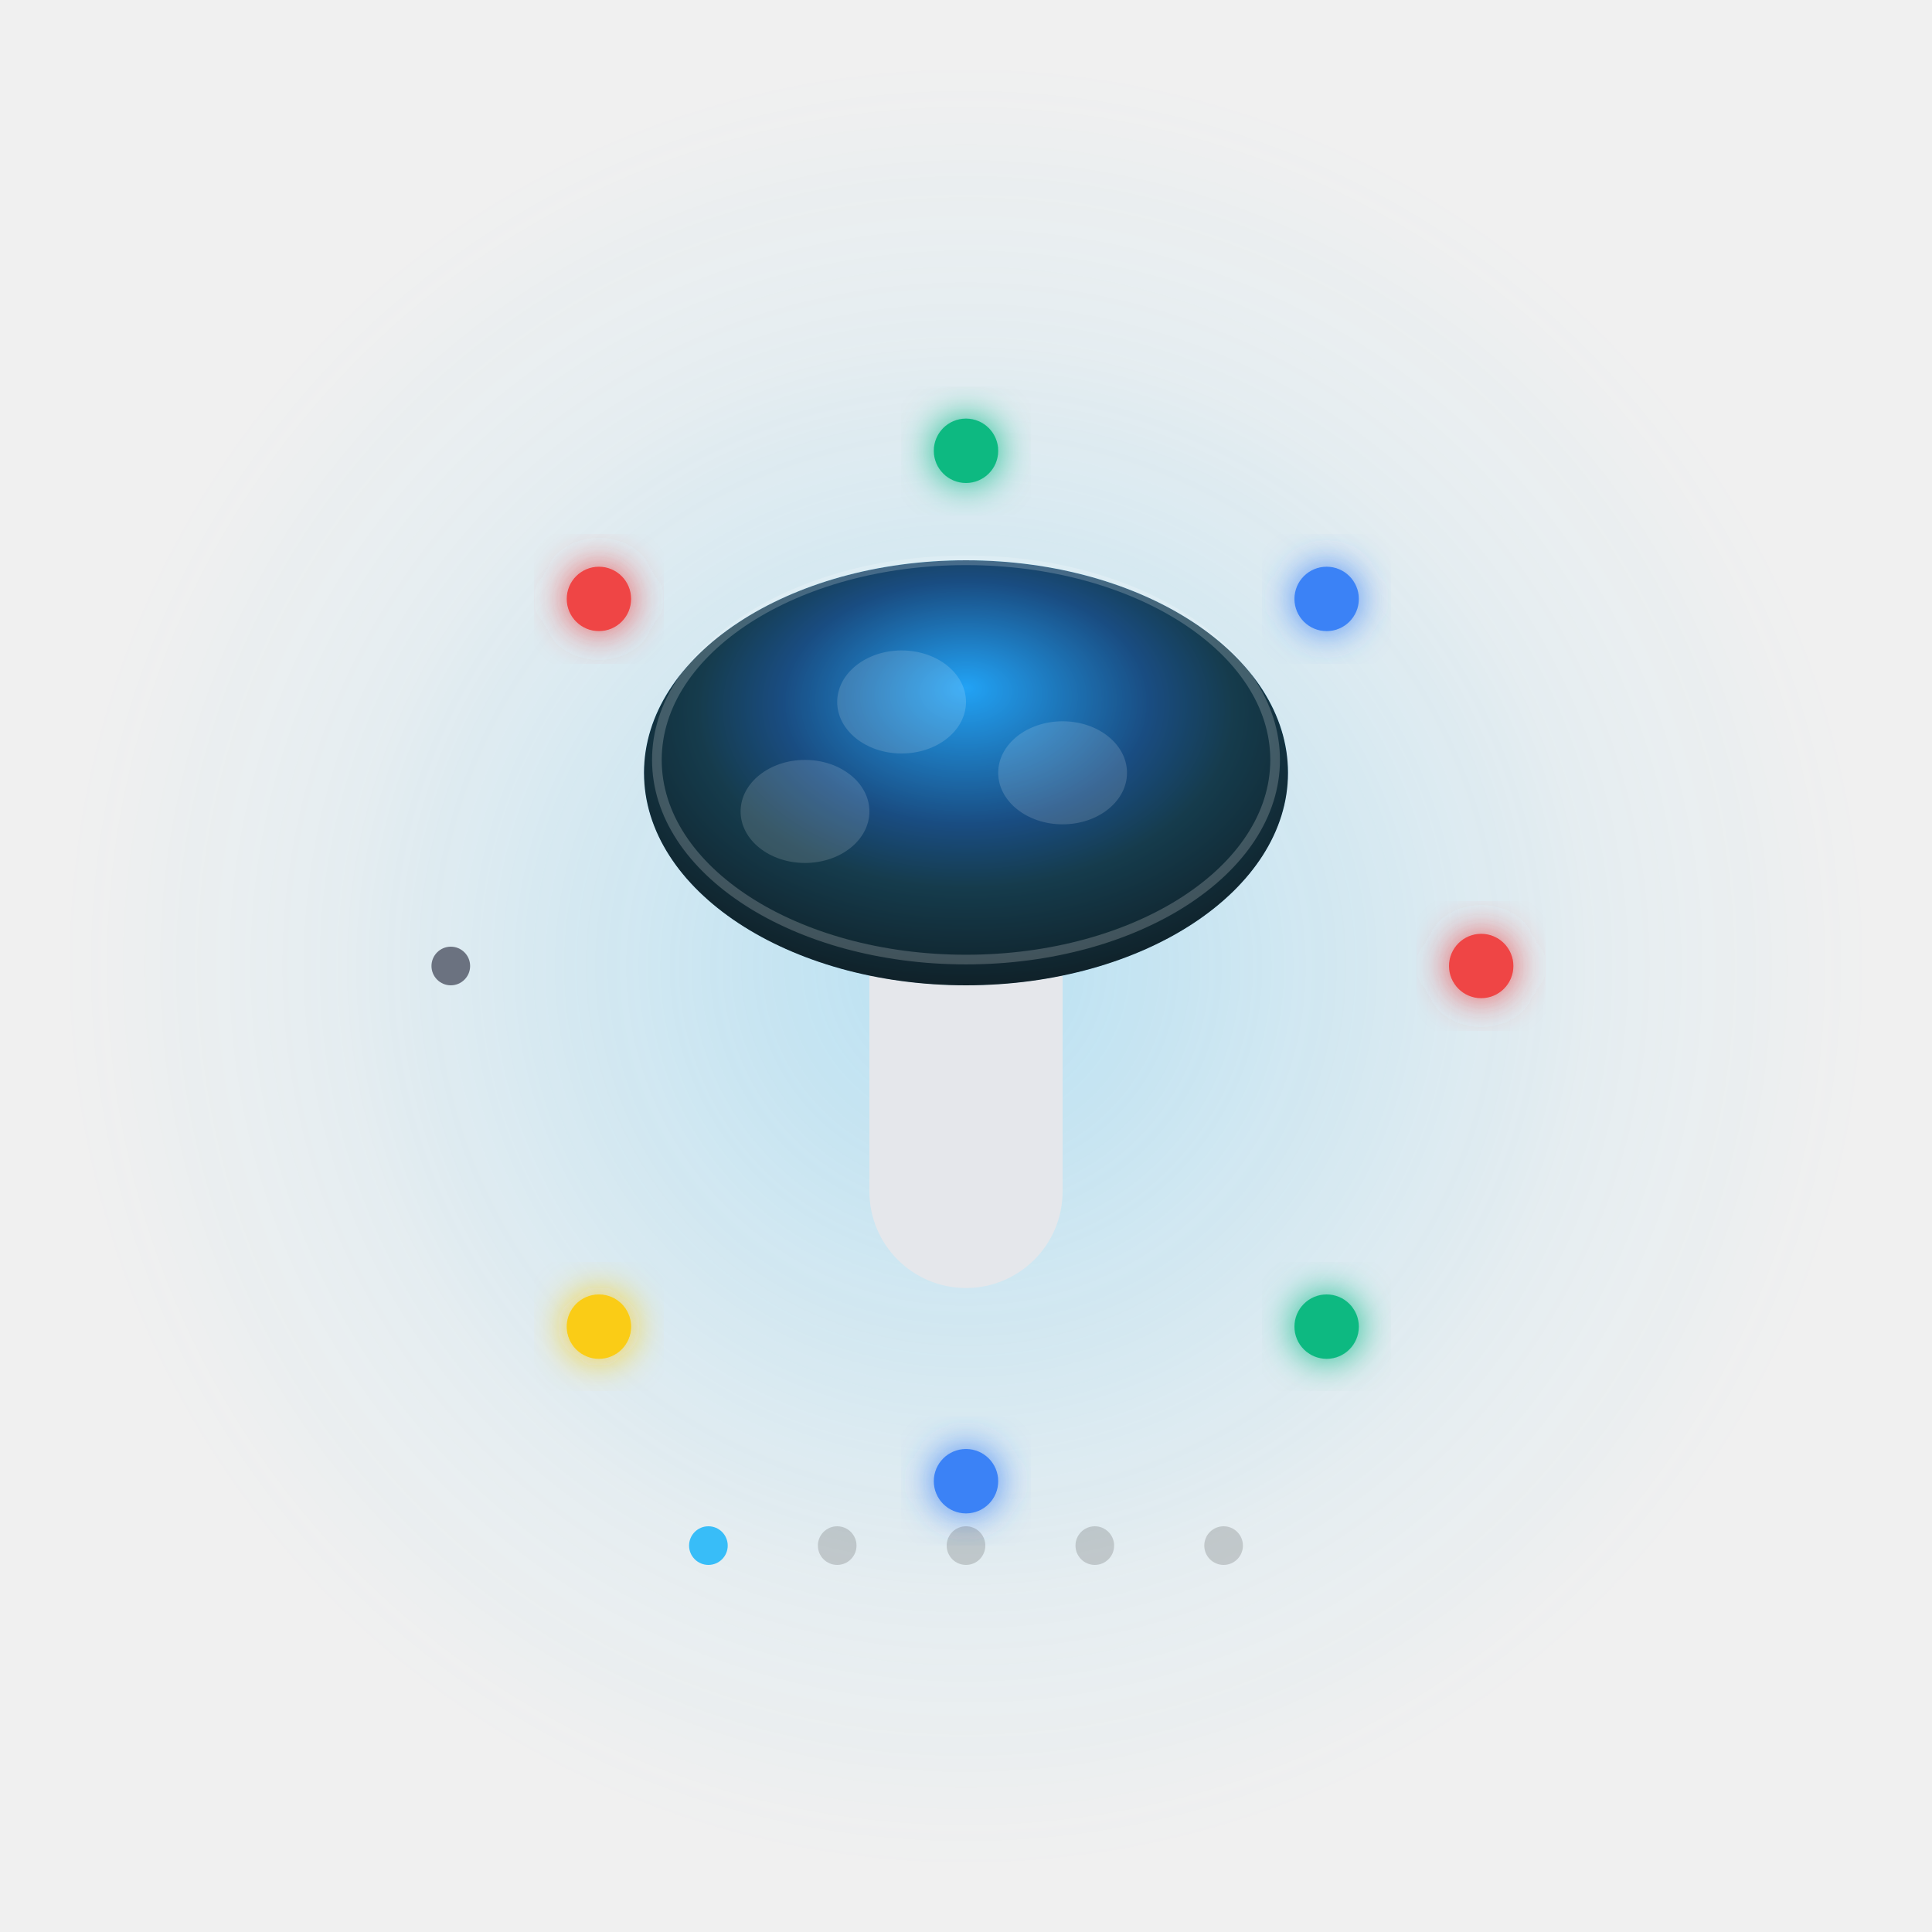
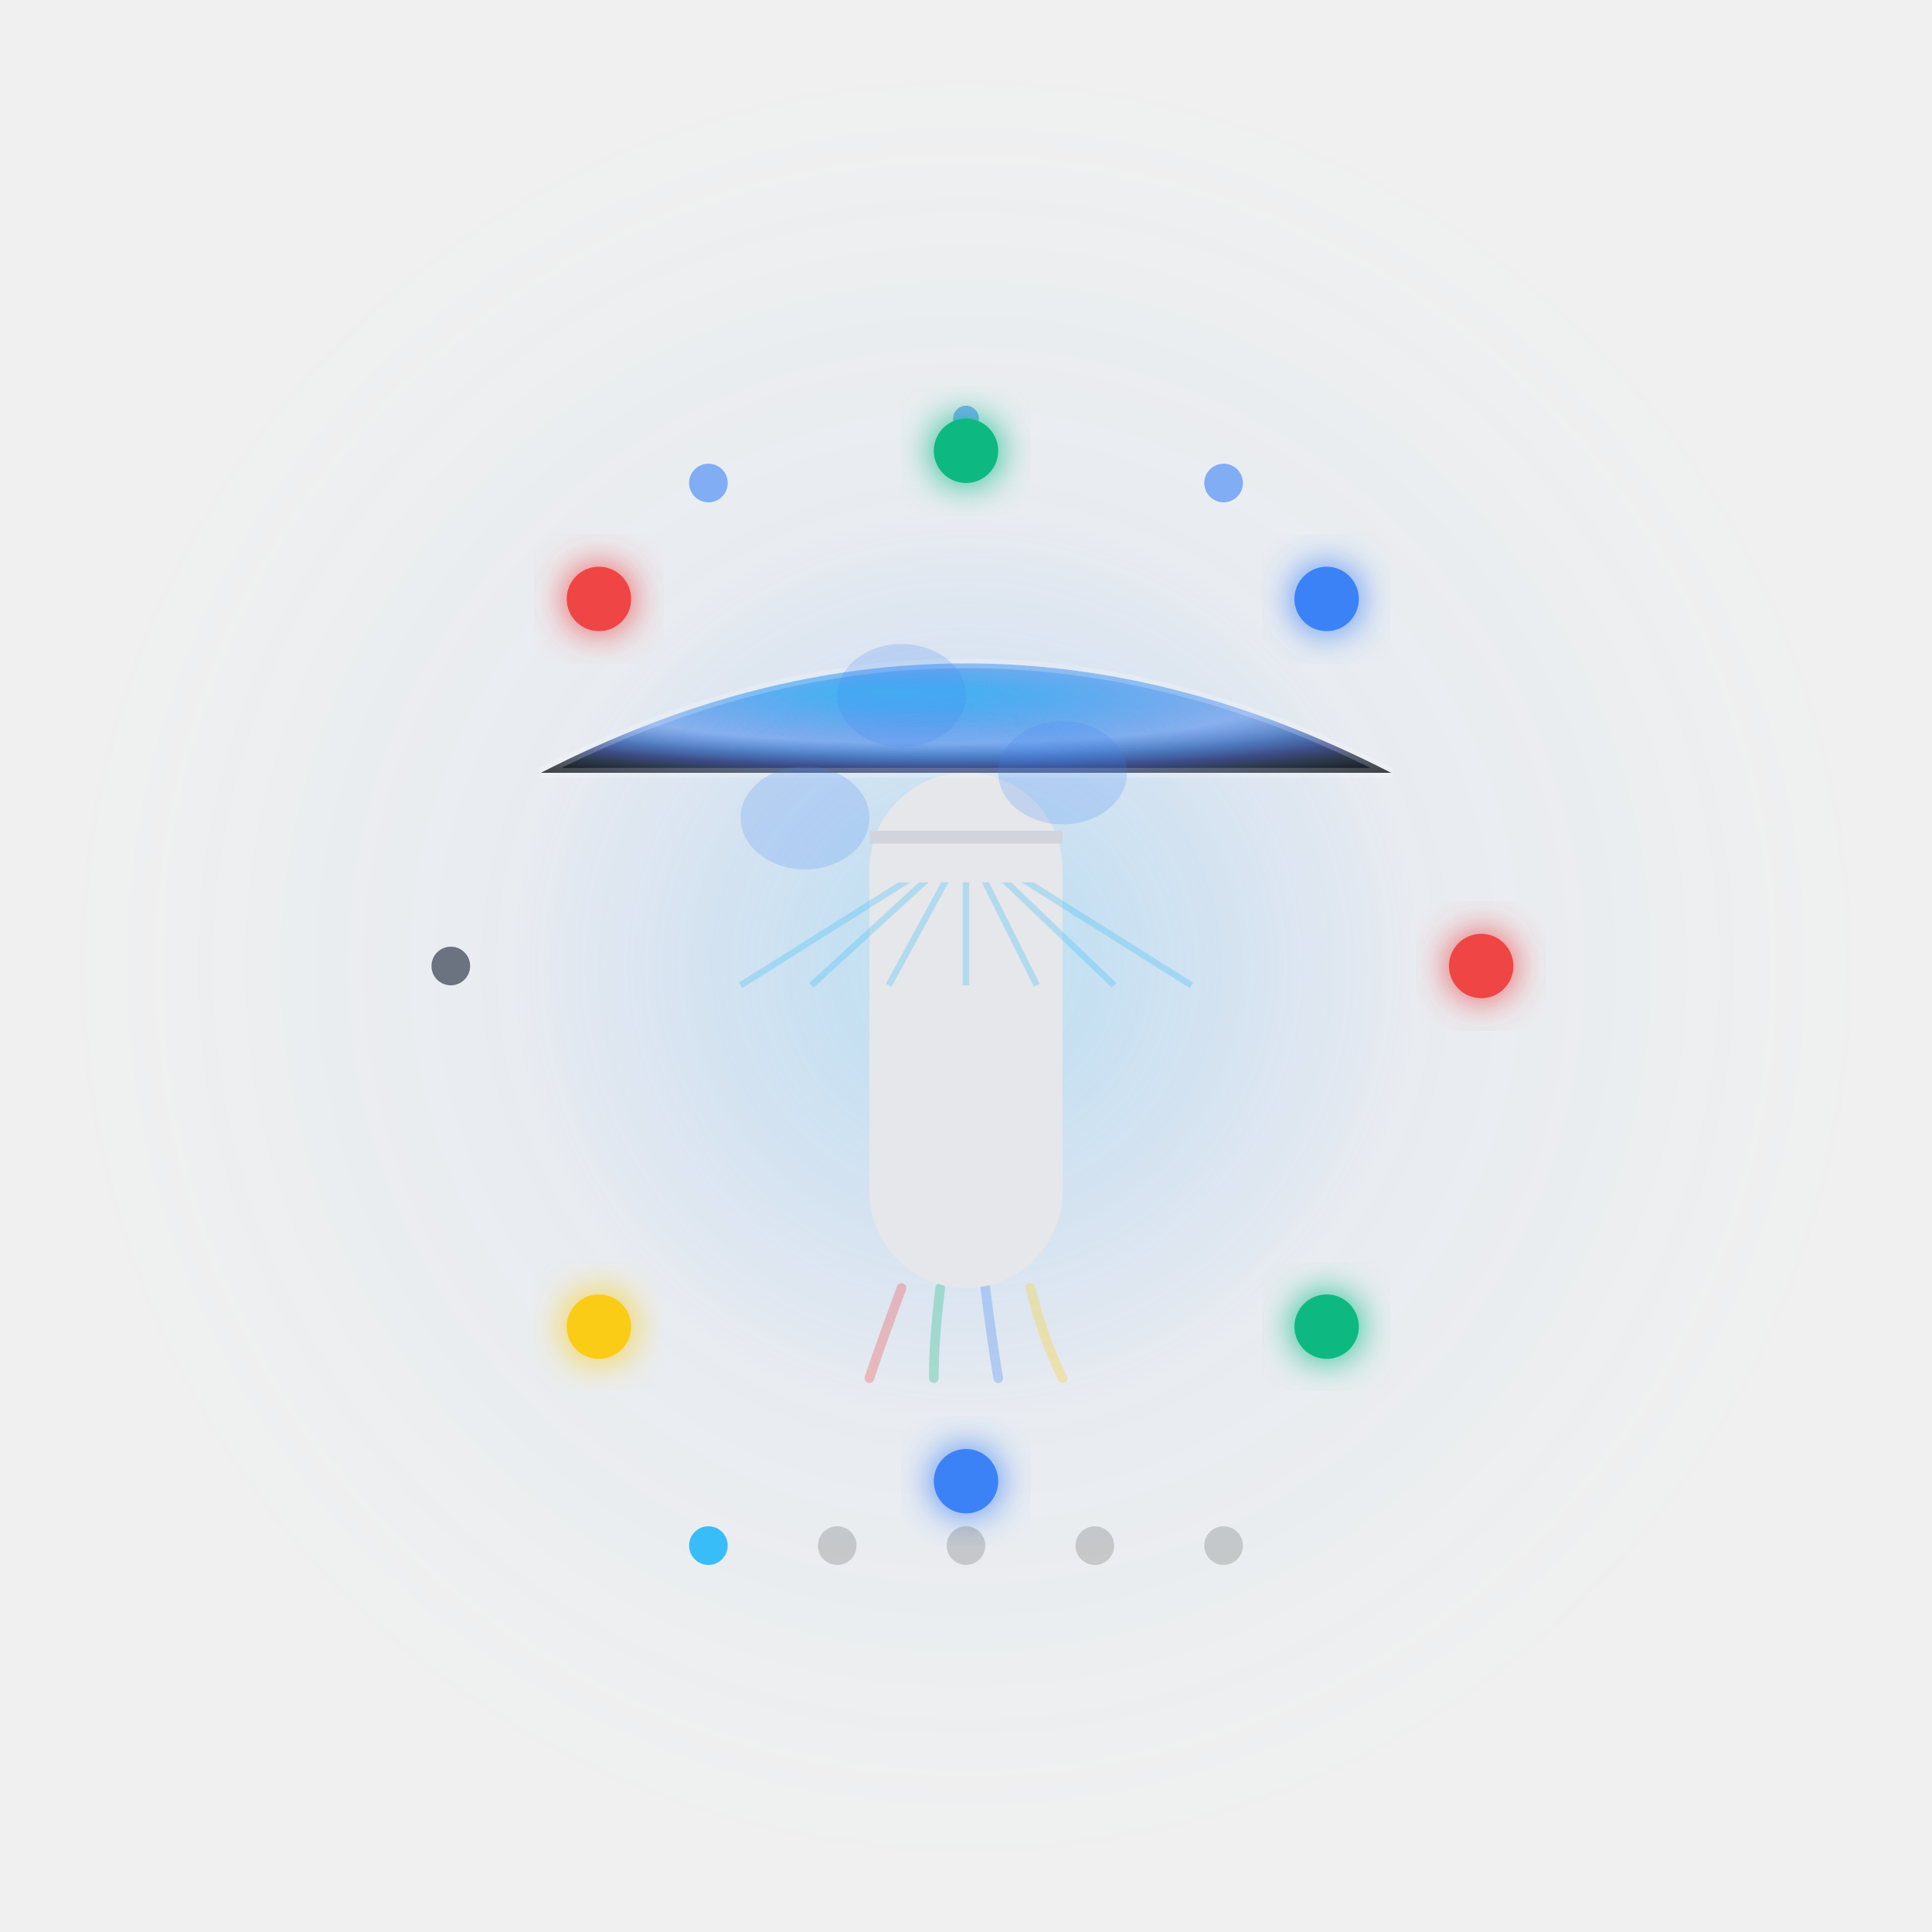
<svg xmlns="http://www.w3.org/2000/svg" viewBox="0 0 300 300" style="background-color: #1a1a1a;">
  <style>
-                     @keyframes float { 0%, 100% { transform: translateY(0px); } 50% { transform: translateY(-5px); } }
-                     @keyframes drift-wide { 0% { transform: translate(0, 0); } 50% { transform: translate(5px, 15px); } 100% { transform: translate(0, 0); } }
-                     @keyframes drift-vertical { 0% { transform: translate(0, 0); } 50% { transform: translate(10px, -5px); } 100% { transform: translate(0, 0); } }
-                     @keyframes fade-breath { 0%, 100% { opacity: 0.4; } 50% { opacity: 1; } }
-                 </style>
+ @keyframes float { 0%, 100% { transform: translateY(0px); } 50% { transform: translateY(-5px); } }
+ @keyframes drift-wide { 0% { transform: translate(0, 0); } 50% { transform: translate(5px, 15px); } 100% { transform: translate(0, 0); } }
+ @keyframes drift-vertical { 0% { transform: translate(0, 0); } 50% { transform: translate(10px, -5px); } 100% { transform: translate(0, 0); } }
+ @keyframes fade-breath { 0%, 100% { opacity: 0.4; } 50% { opacity: 1; } }
+ @keyframes spore-rise { 0% { transform: translateY(0); opacity: 0.7; } 100% { transform: translateY(-8px); opacity: 0.2; } }
+ </style>
  <defs>
    <filter id="noise" x="0%" y="0%" width="100%" height="100%">
      <feTurbulence type="fractalNoise" baseFrequency="0.8" numOctaves="3" result="noise" />
      <feColorMatrix type="matrix" values="1 0 0 0 0  0 1 0 0 0  0 0 1 0 0  0 0 0 0.3 0" in="noise" result="coloredNoise" />
      <feComposite operator="in" in="coloredNoise" in2="SourceGraphic" result="composite" />
      <feBlend mode="multiply" in="composite" in2="SourceGraphic" />
    </filter>
    <filter id="glow" x="-50%" y="-50%" width="200%" height="200%">
      <feGaussianBlur stdDeviation="3" result="coloredBlur" />
      <feMerge>
        <feMergeNode in="coloredBlur" />
        <feMergeNode in="SourceGraphic" />
      </feMerge>
    </filter>
-     <radialGradient id="capGrad" cx="50%" cy="40%" r="80%" fx="50%" fy="30%">
-       <stop offset="0%" stop-color="#38bdf8" stop-opacity="1" />
+     <radialGradient id="capGrad" cx="50%" cy="40%" r="80%" fx="42%" fy="26%">
+       <stop offset="0%" stop-color="#38bdf8" stop-opacity="0.64" />
+       <stop offset="50%" stop-color="#3b82f6" stop-opacity="0.32" />
      <stop offset="100%" stop-color="#111" stop-opacity="1" />
    </radialGradient>
-     <radialGradient id="auraGrad" cx="50%" cy="50%" r="50%" fx="50%" fy="50%">
+     <radialGradient id="auraGrad" cx="50%" cy="50%" r="50%">
      <stop offset="0%" stop-color="#38bdf8" stop-opacity="1" />
-       <stop offset="70%" stop-color="#38bdf8" stop-opacity="0.2" />
+       <stop offset="50%" stop-color="#3b82f6" stop-opacity="0.15" />
      <stop offset="100%" stop-color="#38bdf8" stop-opacity="0" />
    </radialGradient>
+     <clipPath id="gillClip">
+       <rect x="0" y="137" width="300" height="200" />
+     </clipPath>
  </defs>
  <circle cx="150" cy="150" r="140" fill="url(#auraGrad)" opacity="0.3" />
  <g style="animation: float 6s ease-in-out infinite;">
+     <path d="M 140 200 Q 137 208 135 214" fill="none" stroke="#ef4444" stroke-width="1.5" opacity="0.3" stroke-linecap="round" />
+     <path d="M 146 200 Q 145 208 145 214" fill="none" stroke="#10b981" stroke-width="1.5" opacity="0.3" stroke-linecap="round" />
+     <path d="M 153 200 Q 154 208 155 214" fill="none" stroke="#3b82f6" stroke-width="1.5" opacity="0.3" stroke-linecap="round" />
+     <path d="M 160 200 Q 162 208 165 214" fill="none" stroke="#facc15" stroke-width="1.5" opacity="0.3" stroke-linecap="round" />
    <rect x="135" y="120" width="30" height="80" fill="#E5E7EB" rx="15" />
    <path d="M 135 130 Q 150 130 165 130" fill="none" stroke="#D1D5DB" stroke-width="2" />
-     <ellipse cx="150" cy="120" rx="50" ry="33" fill="url(#capGrad)" />
-     <ellipse cx="150" cy="120" rx="50" ry="33" fill="#000" filter="url(#noise)" opacity="0.4" style="mix-blend-mode: overlay;" />
-     <g fill="#FFF" opacity="0.15">
-       <ellipse cx="125" cy="126" rx="10" ry="8" />
+     <path d="M 84,120 Q 117,103 150,103 Q 183,103 216,120 Z" fill="url(#capGrad)" />
+     <path d="M 84,120 Q 117,103 150,103 Q 183,103 216,120 Z" fill="#000" filter="url(#noise)" opacity="0.4" style="mix-blend-mode: overlay;" />
+     <path d="M 84,120 Q 117,103 150,103 Q 183,103 216,120 Z" fill="none" stroke="white" stroke-opacity="0.2" stroke-width="1.5" />
+     <g clip-path="url(#gillClip)" opacity="0.3" stroke="#38bdf8" stroke-width="1">
+       <line x1="150" y1="131" x2="115" y2="153" />
+       <line x1="150" y1="131" x2="126" y2="153" />
+       <line x1="150" y1="131" x2="138" y2="153" />
+       <line x1="150" y1="131" x2="150" y2="153" />
+       <line x1="150" y1="131" x2="161" y2="153" />
+       <line x1="150" y1="131" x2="173" y2="153" />
+       <line x1="150" y1="131" x2="185" y2="153" />
+     </g>
+     <g fill="#3b82f6" opacity="0.2">
+       <ellipse cx="125" cy="127" rx="10" ry="8" />
      <ellipse cx="165" cy="120" rx="10" ry="8" />
-       <ellipse cx="140" cy="109" rx="10" ry="8" />
+       <ellipse cx="140" cy="108" rx="10" ry="8" />
    </g>
-     <ellipse cx="150" cy="118" rx="48" ry="31" fill="none" stroke="white" stroke-opacity="0.2" stroke-width="1.5" />
+     <circle cx="110" cy="75" r="3" fill="#3b82f6" opacity="0.6" style="animation: spore-rise 3s ease-in-out infinite; animation-delay: -0s" />
+     <circle cx="150" cy="65" r="2" fill="#3b82f6" opacity="0.6" style="animation: spore-rise 4s ease-in-out infinite; animation-delay: -0.7s" />
+     <circle cx="190" cy="75" r="3" fill="#3b82f6" opacity="0.6" style="animation: spore-rise 5s ease-in-out infinite; animation-delay: -1.4s" />
    <g style="animation: drift-wide 4s ease-in-out infinite; animation-delay: -0s">
      <circle cx="230" cy="150" r="5" fill="#ef4444" filter="url(#glow)" style="animation: fade-breath 2s ease-in-out infinite; animation-delay: -0s" />
    </g>
    <g style="animation: drift-vertical 5s ease-in-out infinite; animation-delay: -0.5s">
      <circle cx="206" cy="206" r="5" fill="#10b981" filter="url(#glow)" style="animation: fade-breath 3s ease-in-out infinite; animation-delay: -0.5s" />
    </g>
    <g style="animation: drift-wide 6s ease-in-out infinite; animation-delay: -1s">
      <circle cx="150" cy="230" r="5" fill="#3b82f6" filter="url(#glow)" style="animation: fade-breath 2s ease-in-out infinite; animation-delay: -1s" />
    </g>
    <g style="animation: drift-vertical 4s ease-in-out infinite; animation-delay: -1.5s">
      <circle cx="93" cy="206" r="5" fill="#facc15" filter="url(#glow)" style="animation: fade-breath 3s ease-in-out infinite; animation-delay: -1.5s" />
    </g>
    <g style="animation: drift-wide 5s ease-in-out infinite; animation-delay: -2s">
      <circle cx="70" cy="150" r="3" fill="#6b7280" style="animation: fade-breath 2s ease-in-out infinite; animation-delay: -2s" />
    </g>
    <g style="animation: drift-vertical 6s ease-in-out infinite; animation-delay: -2.5s">
      <circle cx="93" cy="93" r="5" fill="#ef4444" filter="url(#glow)" style="animation: fade-breath 3s ease-in-out infinite; animation-delay: -2.5s" />
    </g>
    <g style="animation: drift-wide 4s ease-in-out infinite; animation-delay: -3s">
      <circle cx="150" cy="70" r="5" fill="#10b981" filter="url(#glow)" style="animation: fade-breath 2s ease-in-out infinite; animation-delay: -3s" />
    </g>
    <g style="animation: drift-vertical 5s ease-in-out infinite; animation-delay: -3.5s">
      <circle cx="206" cy="93" r="5" fill="#3b82f6" filter="url(#glow)" style="animation: fade-breath 3s ease-in-out infinite; animation-delay: -3.5s" />
    </g>
    <g transform="translate(150, 240)">
      <circle cx="-40" cy="0" r="3" fill="#38bdf8" opacity="1" />
      <circle cx="-20" cy="0" r="3" fill="#333" opacity="0.2" />
      <circle cx="0" cy="0" r="3" fill="#333" opacity="0.2" />
      <circle cx="20" cy="0" r="3" fill="#333" opacity="0.2" />
      <circle cx="40" cy="0" r="3" fill="#333" opacity="0.2" />
    </g>
  </g>
</svg>
